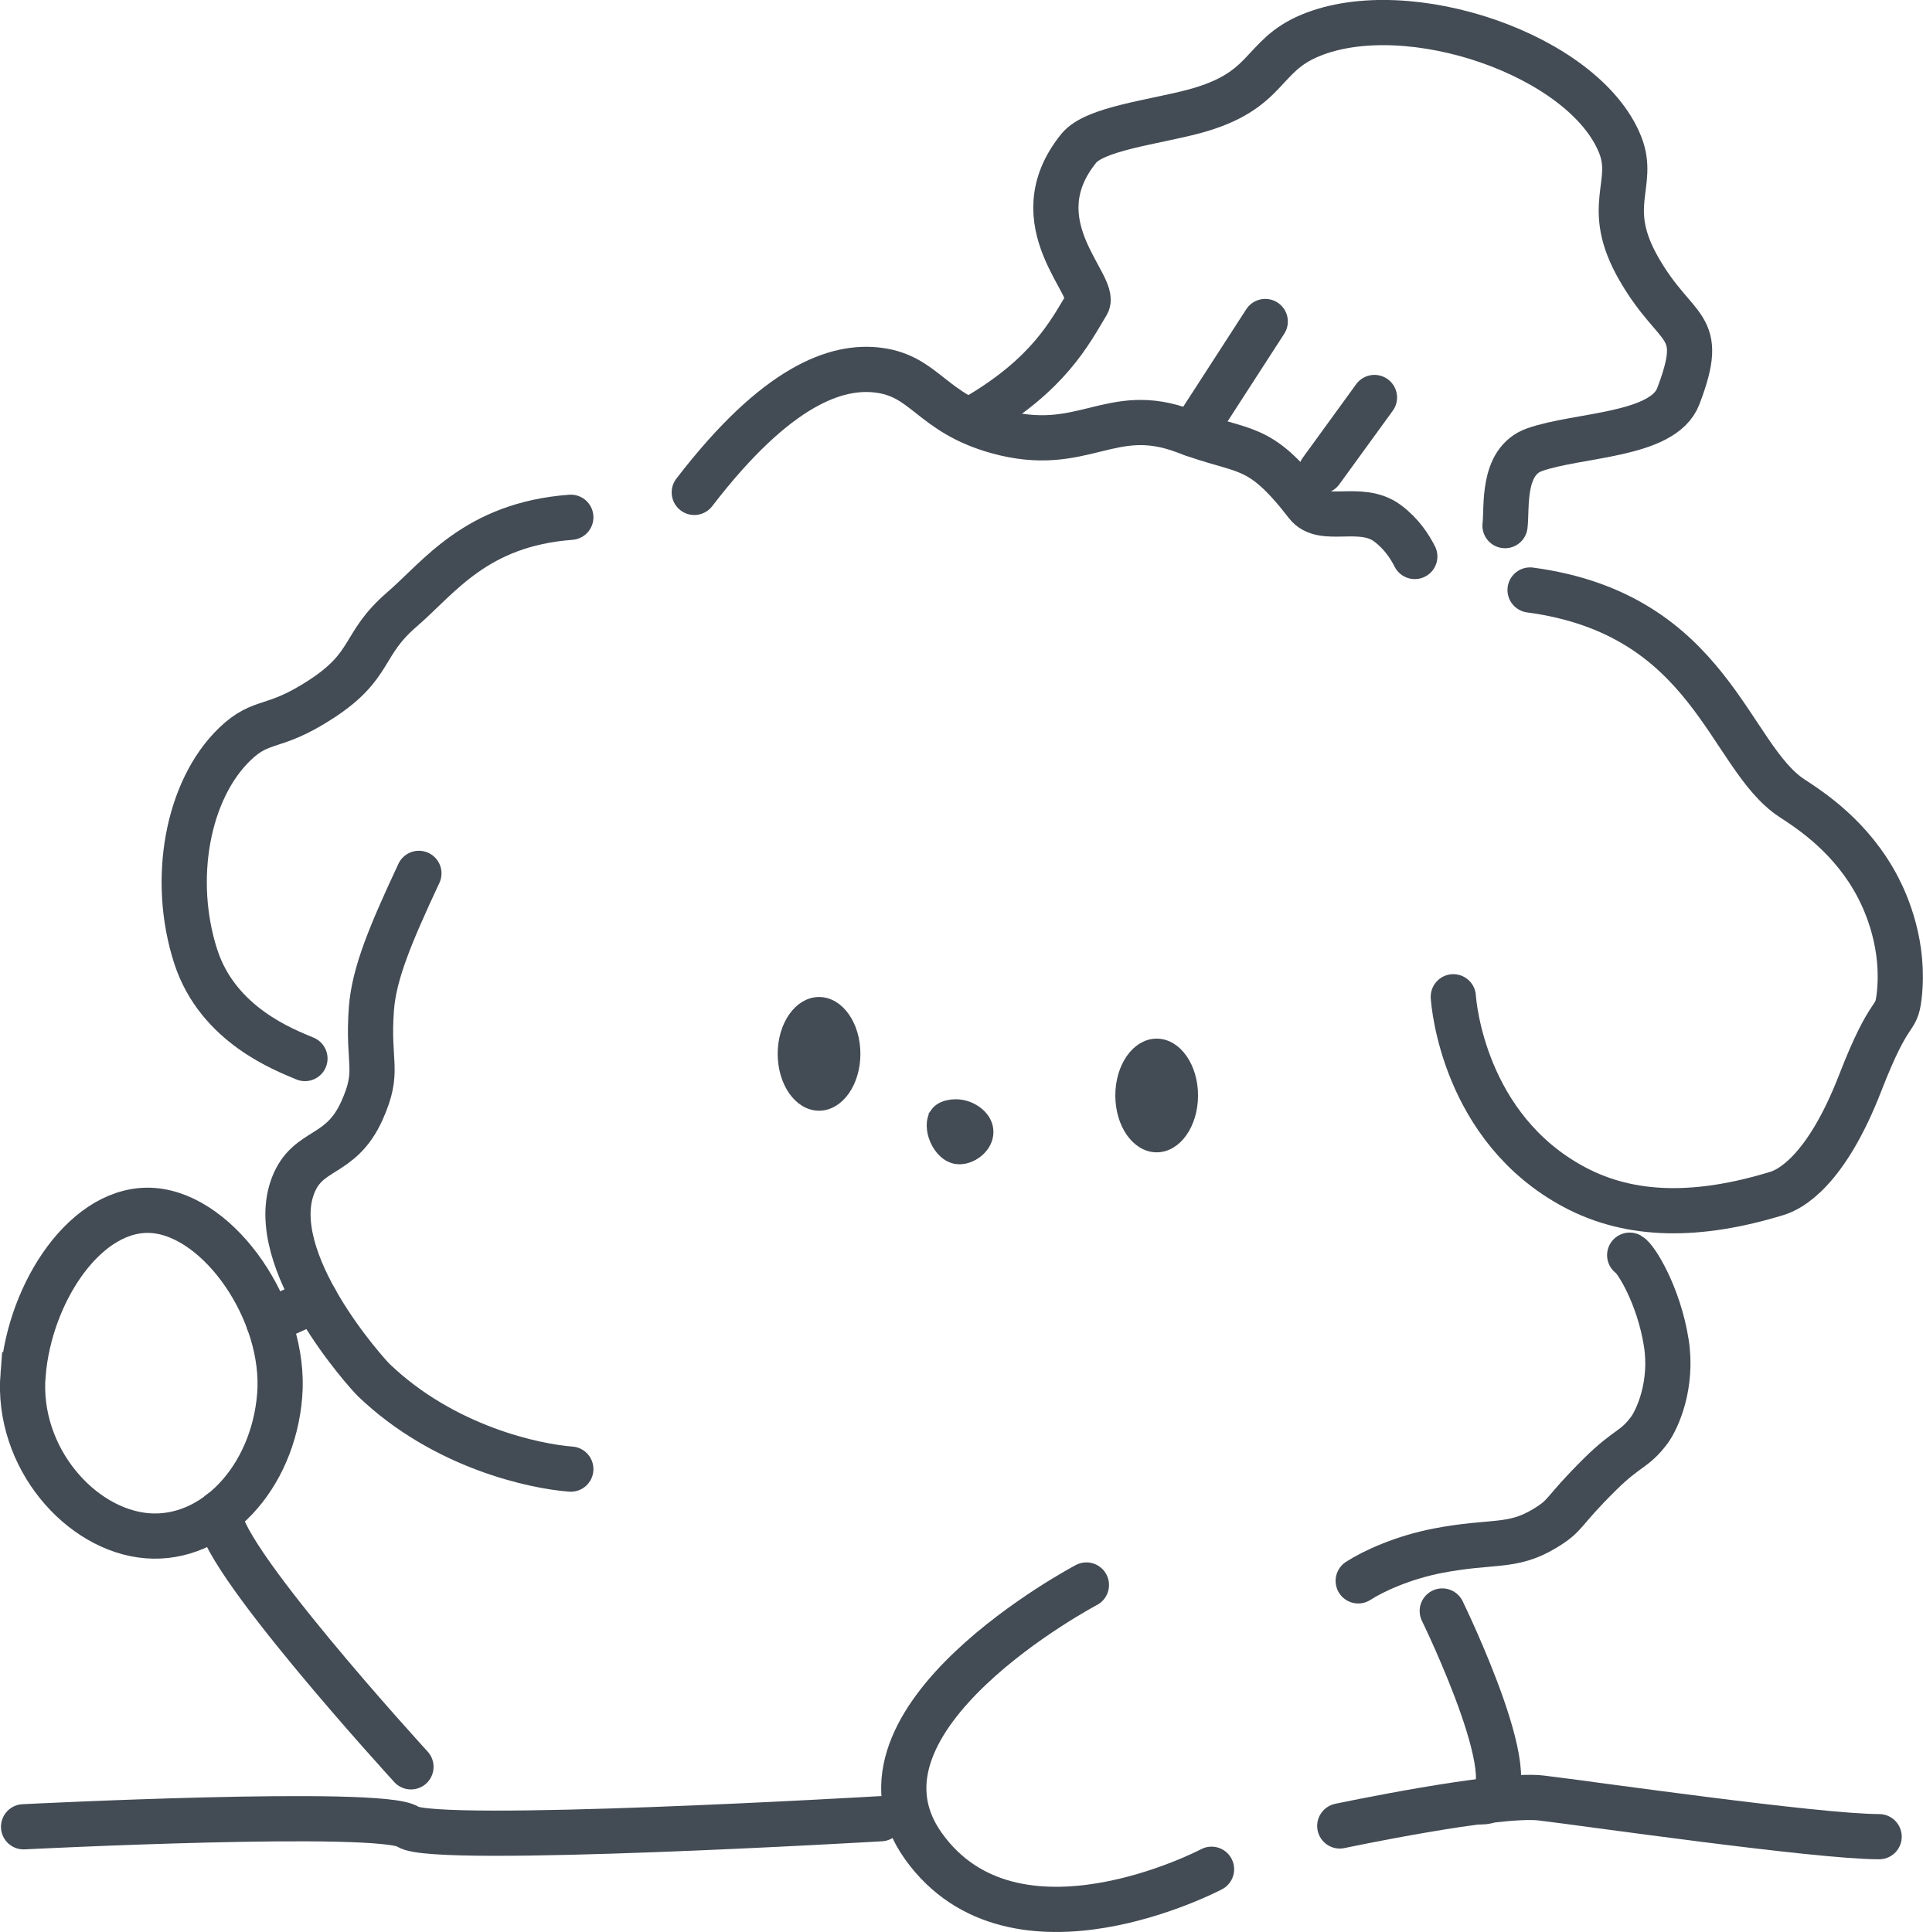
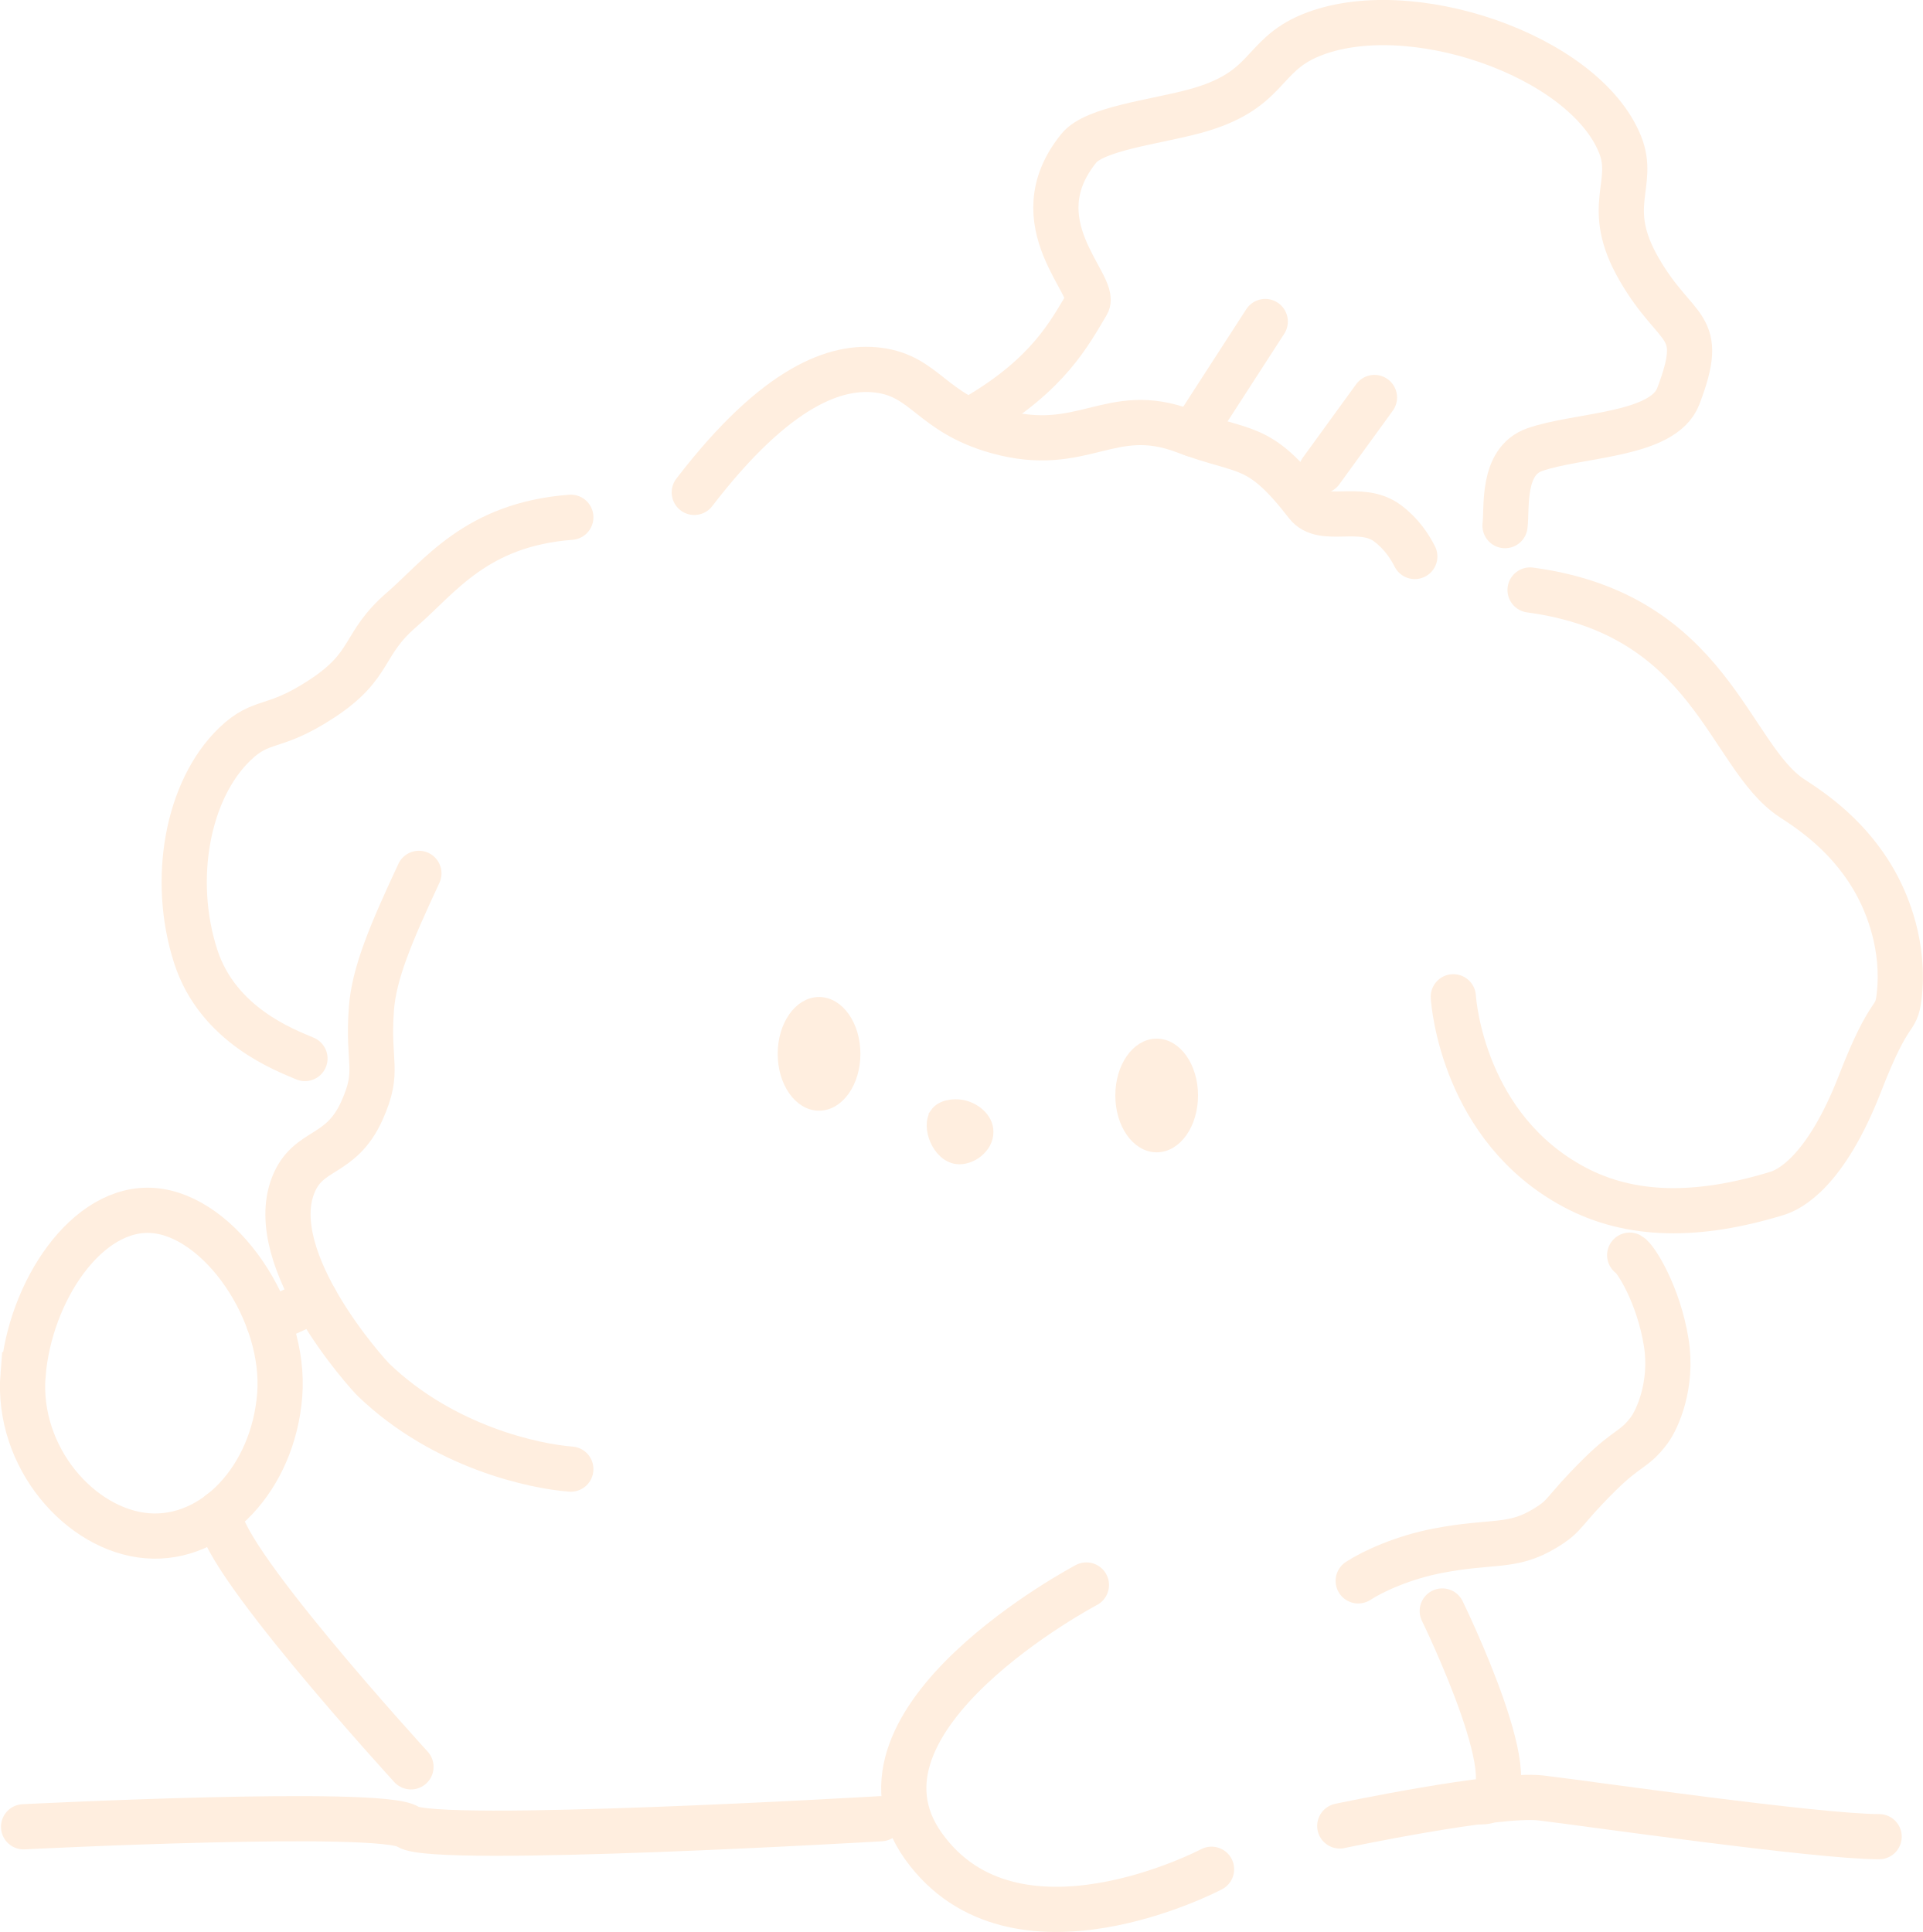
<svg xmlns="http://www.w3.org/2000/svg" id="Layer_1" data-name="Layer 1" viewBox="0 0 414.29 416.3">
  <defs>
    <style>
      .cls-1 {
        fill: none;
        stroke-width: 9.74px;
      }

      .cls-1, .cls-2 {
-         stroke: #434b54;
+         stroke: #ffeedf;
        stroke-linecap: round;
        stroke-miterlimit: 10;
      }

      .cls-2 {
-         fill: #434b54;
+         fill: #ffeedf;
        stroke-width: 2.38px;
      }
    </style>
  </defs>
  <g>
    <path class="cls-1" d="M5.08,393.63s77.24-3.92,82.83,0c5.6,3.92,101.86-1.74,101.86-1.74" />
    <path class="cls-1" d="M234.06,341.53s-54.7,28.85-35.11,56.27c19.59,27.42,62.07,4.98,62.07,4.98" />
    <path class="cls-1" d="M288.65,393.45s33.84-7.15,43.35-6.03,59.42,8.34,72.85,8.34" />
    <path class="cls-1" d="M310.73,347.13s20.22,41.37,8.43,41.12" />
    <path class="cls-1" d="M4.97,296.21c1.43-17.87,13.77-36.52,28.1-35.37s28.62,21.93,27.19,39.8-14.21,31.43-28.54,30.28c-14.33-1.15-28.19-16.84-26.76-34.71Z" />
    <path class="cls-1" d="M88.54,380.71s-43.48-47.47-41.05-54.8" />
    <path class="cls-1" d="M292.62,340.64c3.3-2.14,9.76-5.07,17.14-6.49,11.9-2.29,15.95-.53,23-4.78,4.97-3,3.45-3.29,11.92-11.67,5.99-5.93,7.4-5.19,10.63-9.51,1.77-2.37,5.12-9.81,3.68-18.87-1.64-10.31-6.57-18.14-7.88-18.86" />
    <path class="cls-1" d="M313.11,214.78c.1,1.61,2.27,28.29,26.05,41,12.23,6.54,26.73,6.57,43.72,1.36,2.61-.8,10.42-4.53,17.89-23.78,6.56-16.91,7.7-12.91,8.38-18.57,1.33-11.06-2.75-20.13-4.53-23.56-5.69-10.92-14.54-16.61-18.57-19.25-13.74-9.03-17.44-39.64-56.4-44.85" />
    <path class="cls-1" d="M90.25,188.19c-6.06,12.98-9.66,21.52-10.23,29.15-.9,12.01,1.9,13.21-2.05,21.99-4.6,10.23-11.64,7.88-14.83,16.11-6.22,16.05,16.01,40.62,17.39,41.94,15.17,14.54,34.79,18.61,42.45,19.18" />
    <line class="cls-1" x1="57.85" y1="284.74" x2="67.96" y2="280.15" />
    <path class="cls-1" d="M65.7,228.09c-4.2-1.79-18.72-7.12-23.53-21.99-5.37-16.62-1.79-35.96,8.44-45.78,5.93-5.69,8.11-2.8,18.71-9.75,11.12-7.28,8.52-11.7,17.23-19.21,8.12-7,15.97-18.36,36.43-19.9" />
    <path class="cls-1" d="M149.58,106.1c17.87-23.27,30.79-27.46,39.64-26.34,10.22,1.29,11.37,9.18,25.57,13.17,18.58,5.21,24.35-6.12,40.41-.04,13.21,5.01,15.86,2.21,26.34,15.77,3.41,4.41,11.6-.22,17.39,4.09,3.06,2.28,4.85,5.12,5.88,7.16" />
    <path class="cls-1" d="M324.25,113.26c.48-3.87-.79-13.84,6.39-16.37,9.46-3.32,27.67-2.93,30.94-11.51,6.14-16.11-.32-13.3-8.44-27.36-7.84-13.57-.65-18.25-4.09-26.85-7.73-19.31-45.71-32.26-66.75-23.53-10.84,4.5-8.71,11.98-25.06,16.37-8.63,2.31-21.38,3.7-24.81,7.93-13.04,16.11,4.09,29.66,1.79,33.5-3.8,6.33-8.28,15.17-23.78,24.29" />
    <line class="cls-1" x1="272.59" y1="69.28" x2="256.92" y2="93.52" />
    <line class="cls-1" x1="296.12" y1="85.65" x2="284.61" y2="101.5" />
  </g>
  <ellipse class="cls-2" cx="176.46" cy="227.08" rx="7.72" ry="11.06" />
  <ellipse class="cls-2" cx="249.2" cy="236.05" rx="7.72" ry="11.06" />
  <path class="cls-2" d="M201.56,239.89c1.21-1.75,3.85-2.02,5.55-1.74,2.64.42,5.74,2.59,5.73,5.77,0,3.48-3.75,6.11-6.71,5.73-4.1-.53-6.6-6.83-4.56-9.75Z" />
</svg>
